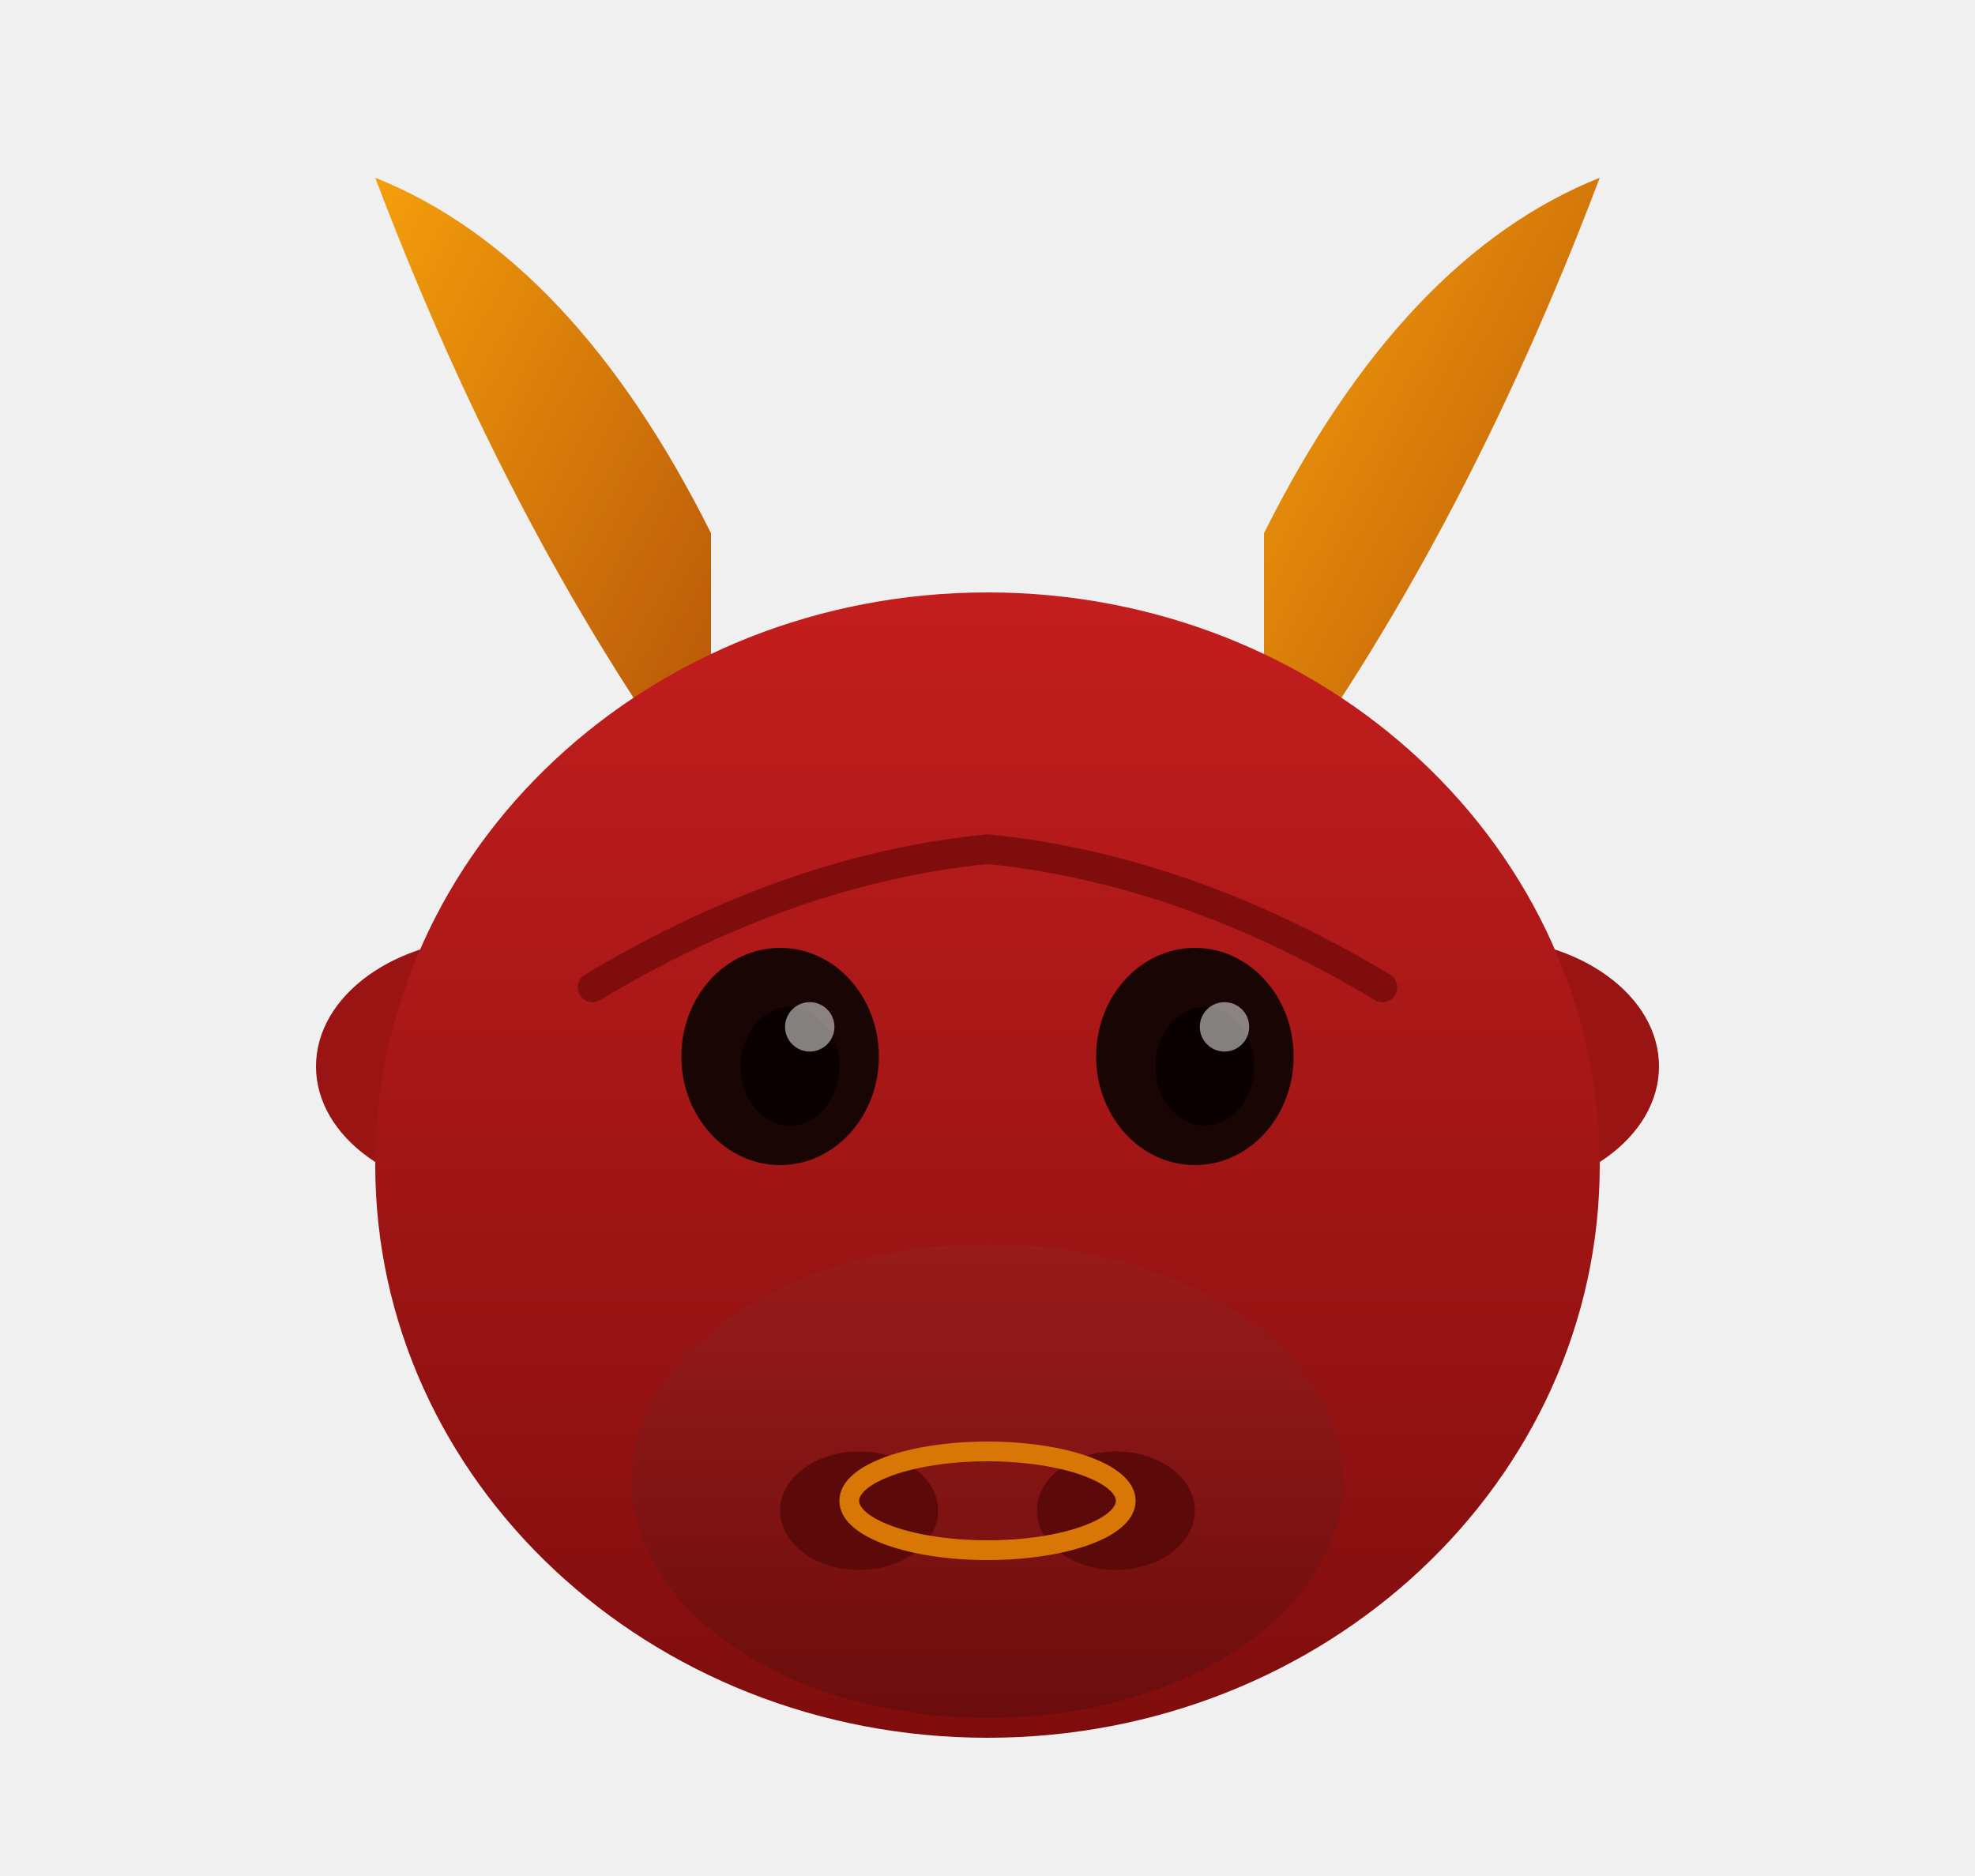
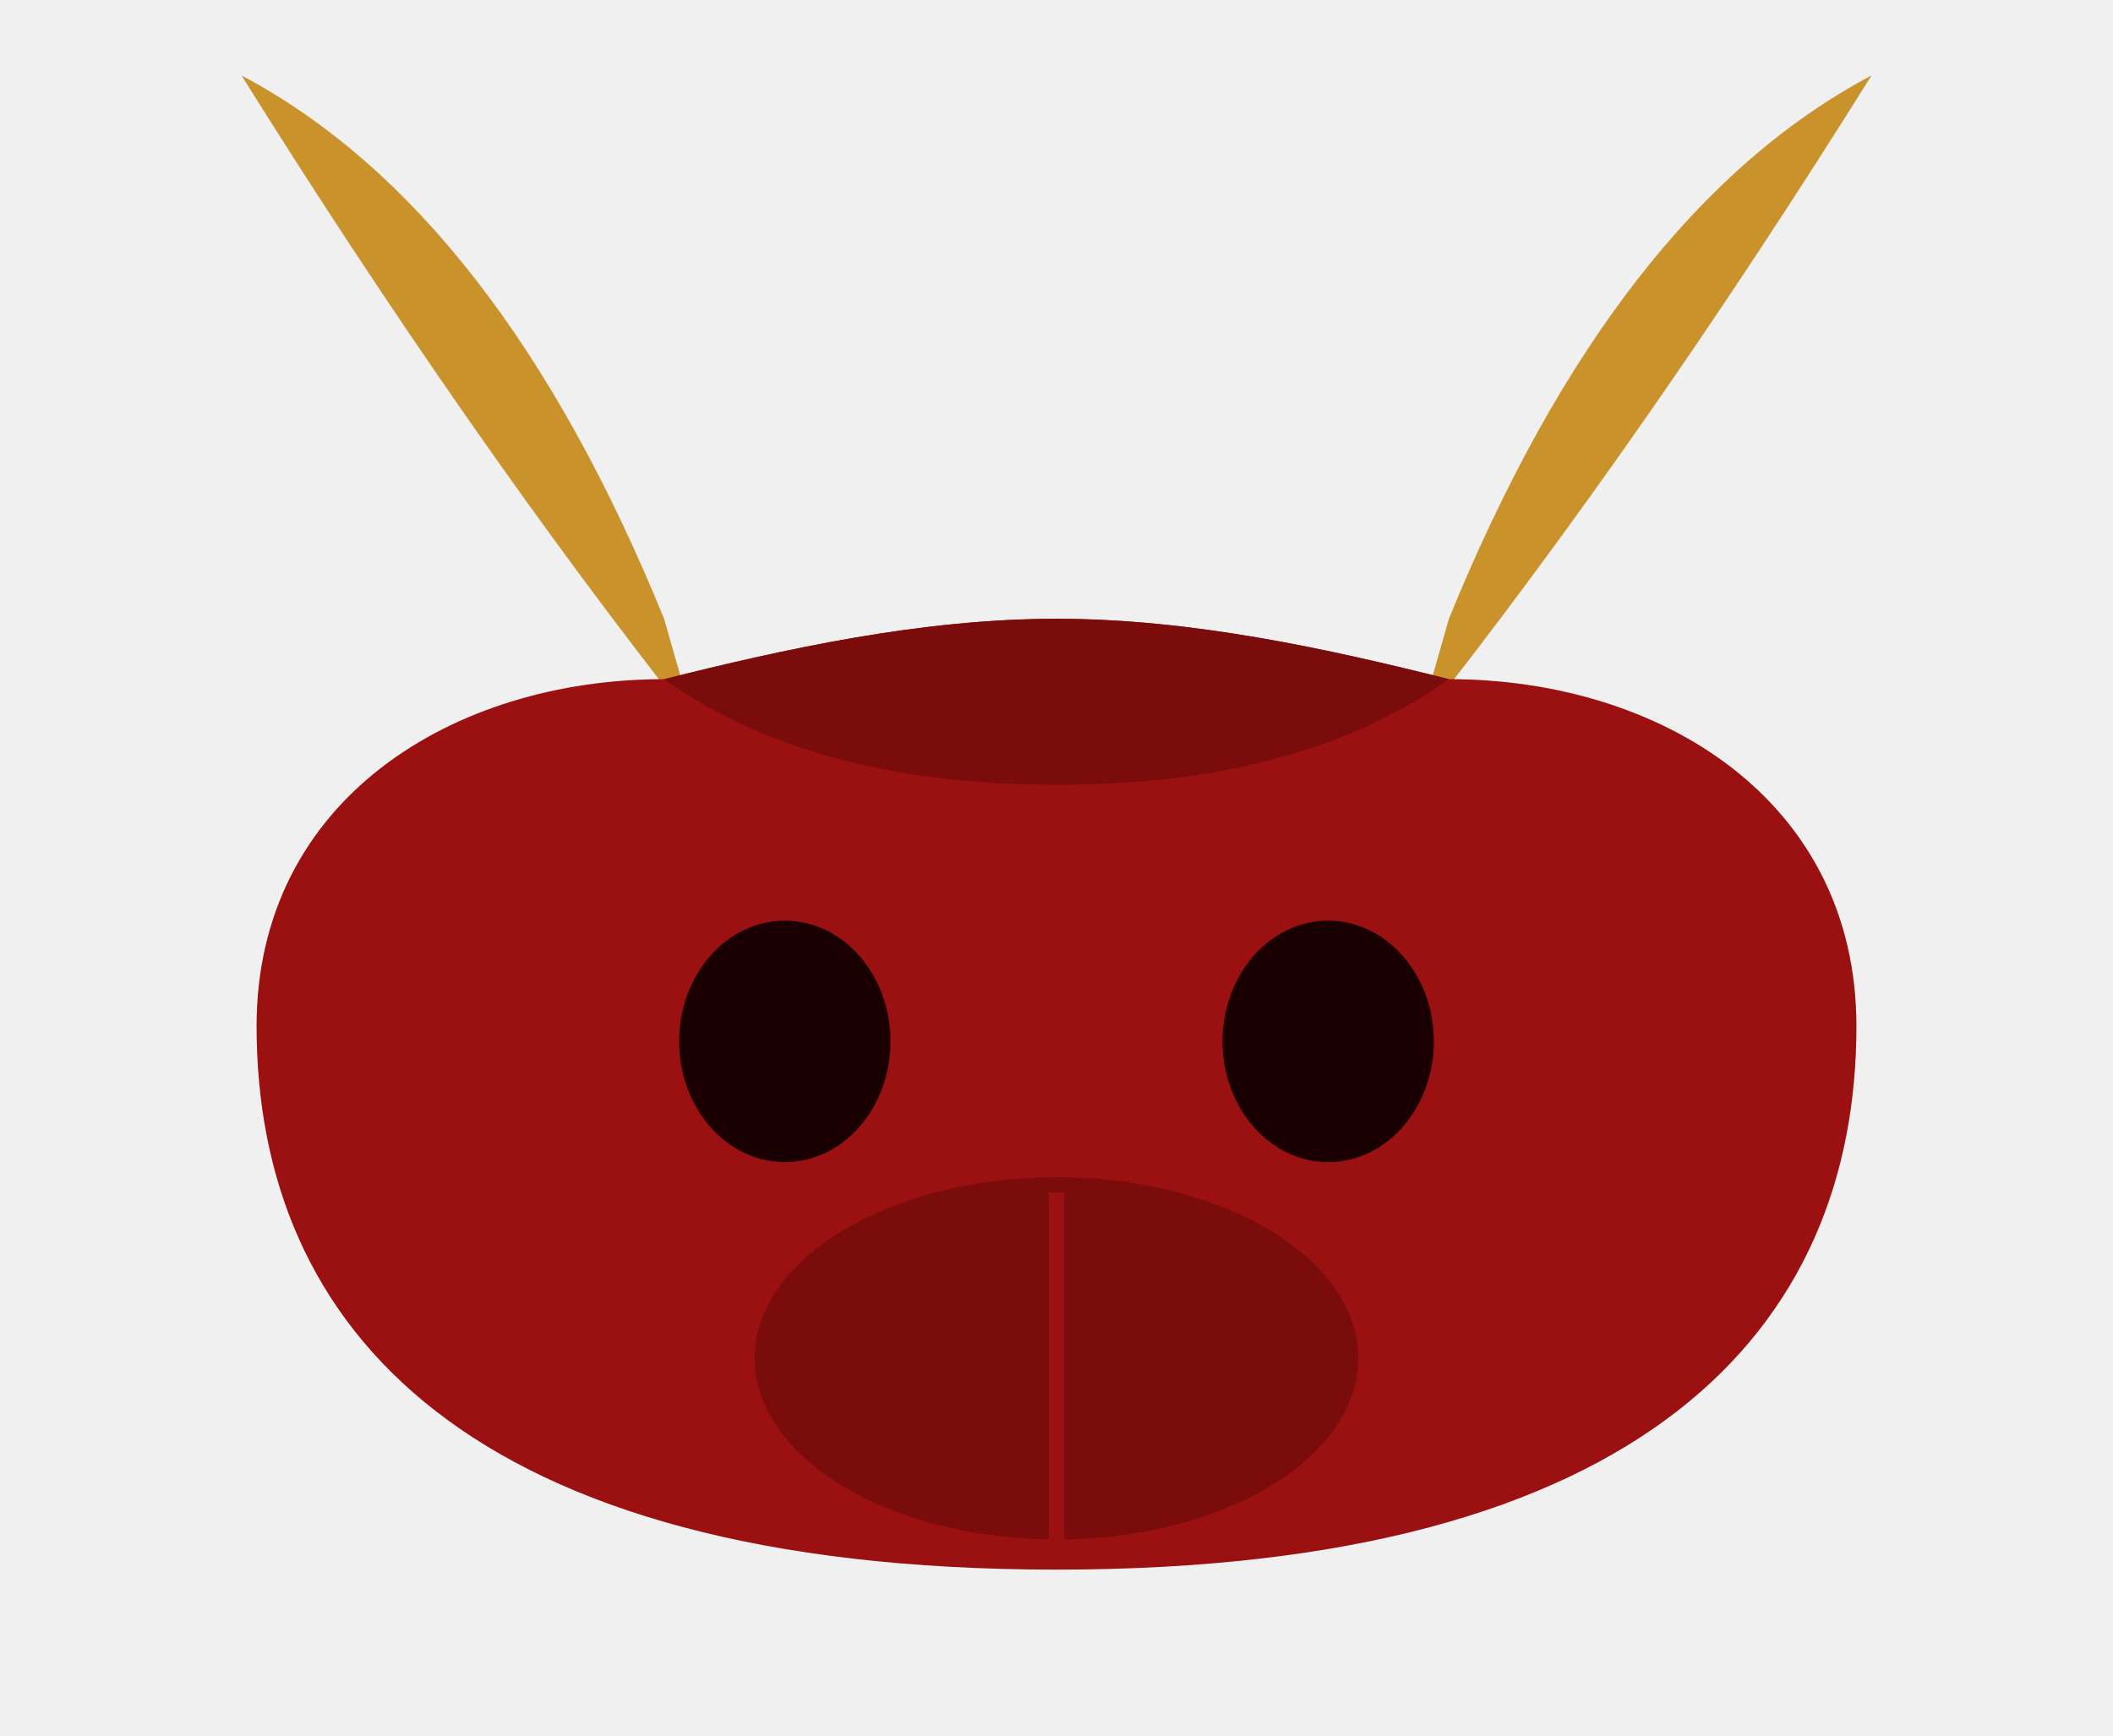
- <svg xmlns="http://www.w3.org/2000/svg" viewBox="0 0 200 190" fill="none">
-   <defs>
-     <linearGradient id="headGrad" x1="0%" y1="0%" x2="0%" y2="100%">
-       <stop offset="0%" stop-color="#C41E1E" />
-       <stop offset="100%" stop-color="#7F0D0D" />
-     </linearGradient>
-     <linearGradient id="hornGrad" x1="0%" y1="0%" x2="100%" y2="100%">
-       <stop offset="0%" stop-color="#F59E0B" />
-       <stop offset="100%" stop-color="#B45309" />
-     </linearGradient>
-     <linearGradient id="snoutGrad" x1="0%" y1="0%" x2="0%" y2="100%">
-       <stop offset="0%" stop-color="#991B1B" />
-       <stop offset="100%" stop-color="#6B0D0D" />
-     </linearGradient>
-   </defs>
-   <path d="M72 82 Q52 55 38 18 Q58 26 72 54 Z" fill="url(#hornGrad)" />
-   <path d="M128 82 Q148 55 162 18 Q142 26 128 54 Z" fill="url(#hornGrad)" />
-   <ellipse cx="50" cy="108" rx="18" ry="13" fill="#9B1414" />
-   <ellipse cx="150" cy="108" rx="18" ry="13" fill="#9B1414" />
-   <ellipse cx="50" cy="108" rx="10" ry="7" fill="#C41E1E" />
-   <ellipse cx="150" cy="108" rx="10" ry="7" fill="#C41E1E" />
-   <ellipse cx="100" cy="118" rx="62" ry="58" fill="url(#headGrad)" />
-   <path d="M60 100 Q80 88 100 86 Q120 88 140 100" stroke="#7F0D0D" stroke-width="3" stroke-linecap="round" fill="none" />
-   <ellipse cx="79" cy="107" rx="10" ry="11" fill="#1A0505" />
-   <ellipse cx="121" cy="107" rx="10" ry="11" fill="#1A0505" />
-   <ellipse cx="80" cy="108" rx="5" ry="6" fill="#0A0000" />
-   <ellipse cx="122" cy="108" rx="5" ry="6" fill="#0A0000" />
-   <circle cx="82" cy="104" r="2.5" fill="white" opacity="0.5" />
-   <circle cx="124" cy="104" r="2.5" fill="white" opacity="0.5" />
-   <ellipse cx="100" cy="150" rx="36" ry="24" fill="url(#snoutGrad)" />
-   <ellipse cx="87" cy="153" rx="8" ry="6" fill="#5C0909" />
-   <ellipse cx="113" cy="153" rx="8" ry="6" fill="#5C0909" />
-   <ellipse cx="100" cy="152" rx="14" ry="5" stroke="#D97706" stroke-width="2" fill="none" />
+ <svg xmlns="http://www.w3.org/2000/svg" viewBox="0 0 280 230">
+   <path d="M 92 96 Q 62 58 32 10 Q 66 28 88 82 Z" fill="#C9922B" />
+   <path d="M 188 96 Q 218 58 248 10 Q 214 28 192 82 Z" fill="#C9922B" />
+   <path d="     M 88 90     C 60 90 34 106 34 136     C 34 176 62 208 140 208     C 218 208 246 176 246 136     C 246 106 220 90 192 90     C 176 86 158 82 140 82     C 122 82 104 86 88 90 Z   " fill="#9B1111" />
+   <path d="     M 88 90     C 104 86 122 82 140 82     C 158 82 176 86 192 90     C 178 100 160 104 140 104     C 120 104 102 100 88 90 Z   " fill="#7A0C0C" />
+   <ellipse cx="104" cy="138" rx="14" ry="16" fill="#1A0000" />
+   <ellipse cx="176" cy="138" rx="14" ry="16" fill="#1A0000" />
+   <ellipse cx="140" cy="180" rx="40" ry="24" fill="#7A0C0C" />
+   <line x1="140" y1="158" x2="140" y2="204" stroke="#9B1111" stroke-width="2" />
</svg>
